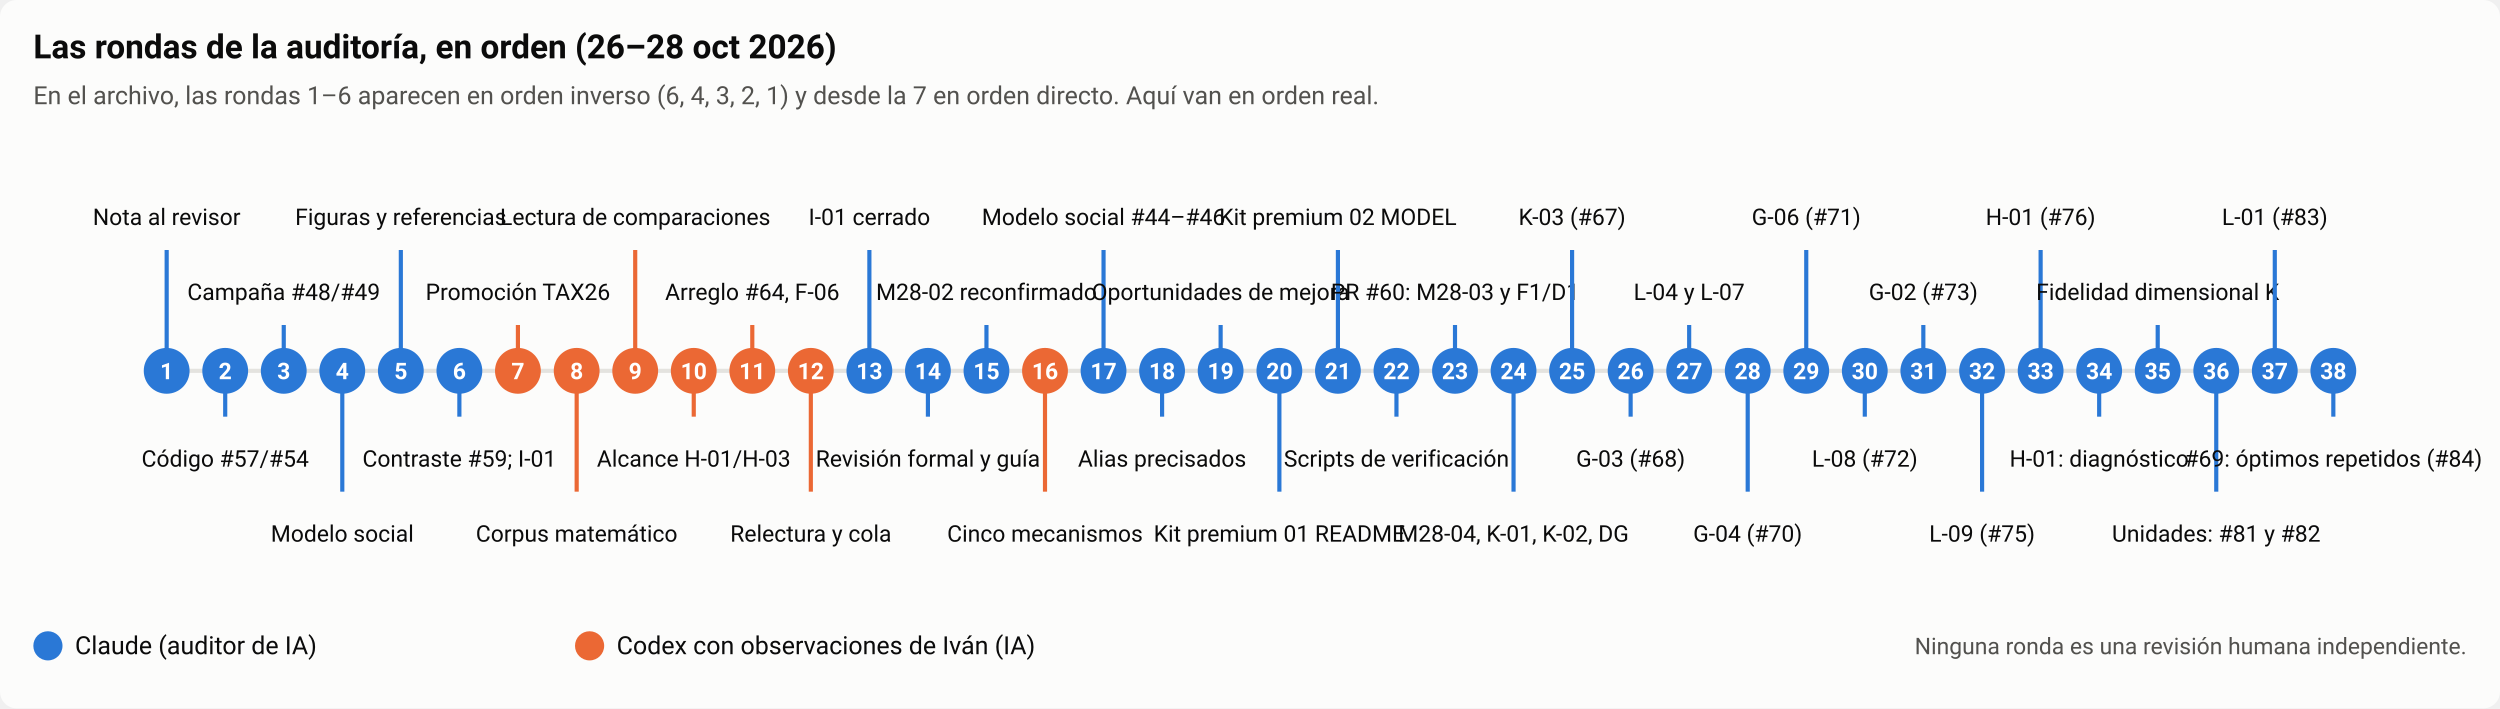
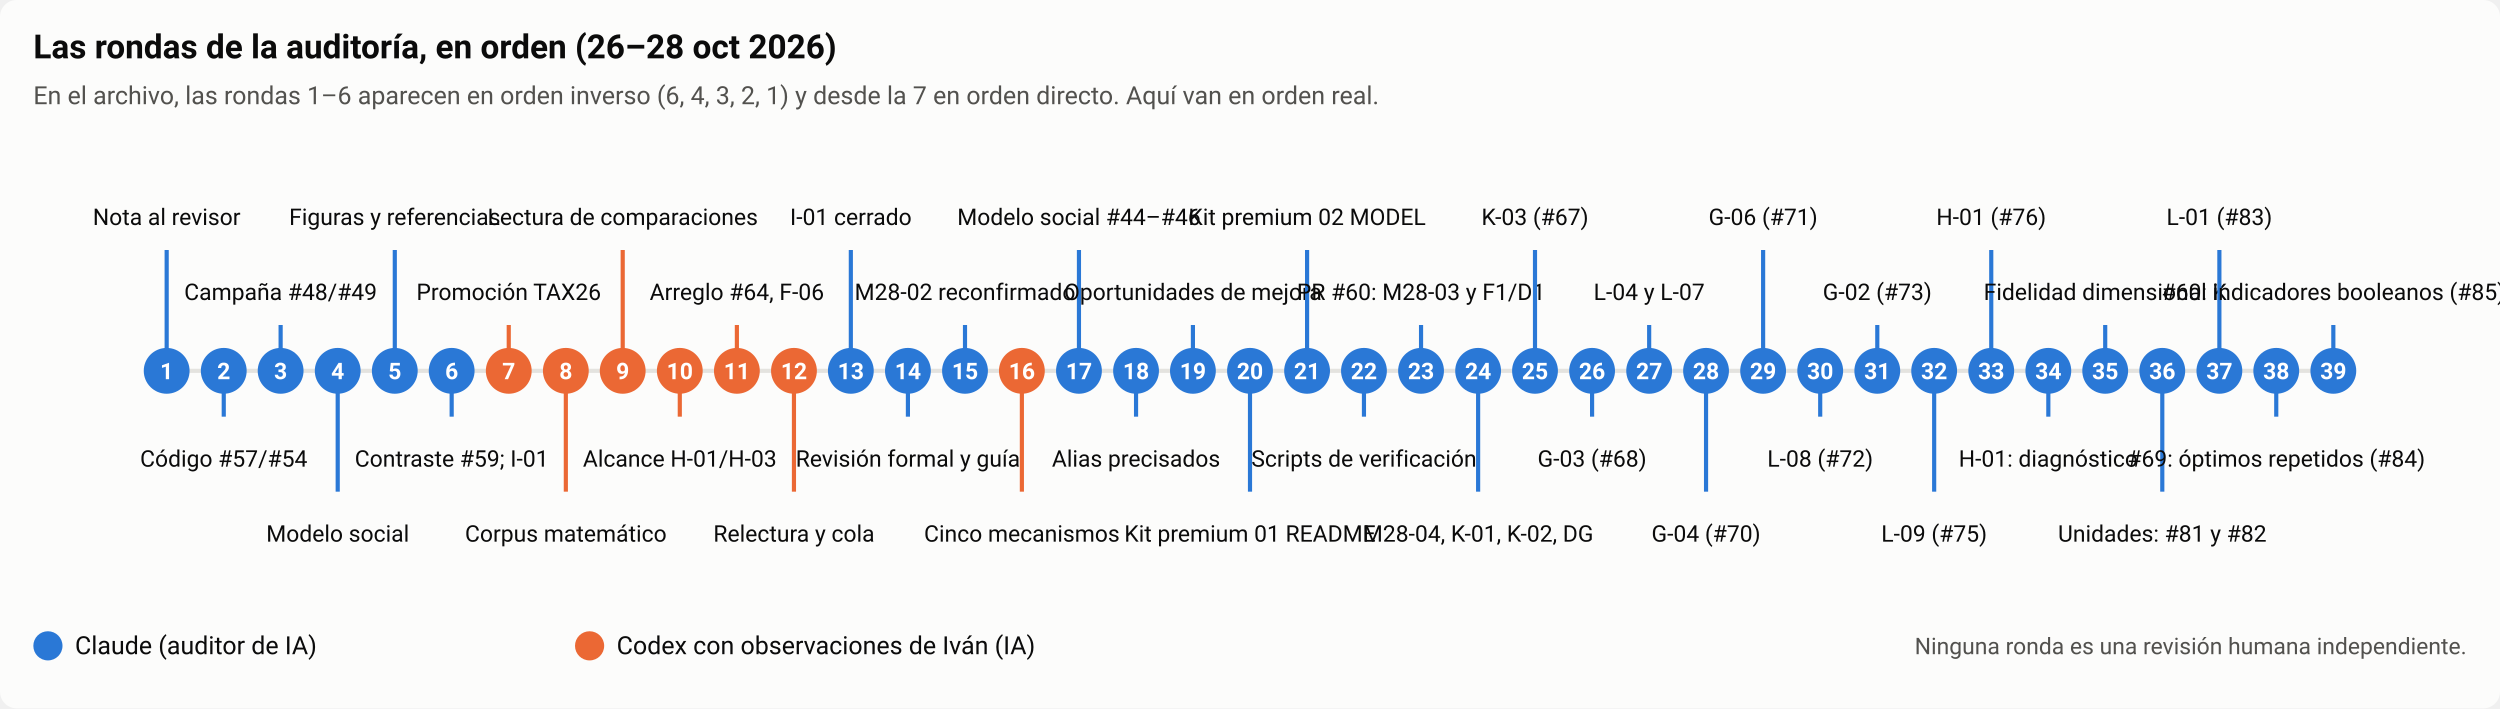
- <svg xmlns="http://www.w3.org/2000/svg" viewBox="0 0 1200 340" width="1200" height="340" role="img" aria-label="Línea de tiempo de las 38 rondas de auditoría y su autor">
+ <svg xmlns="http://www.w3.org/2000/svg" viewBox="0 0 1200 340" width="1200" height="340" role="img" aria-label="Línea de tiempo de las 39 rondas de auditoría y su autor">
  <style>
  .ink{fill:#0b0b0b}.ink2{fill:#52514e}.bg{fill:#fcfcfb}.grid{stroke:#e4e3df}
  .s0{fill:#2a78d6}.s1{fill:#eb6834}.s2{fill:#1baf7a}.s3{fill:#eda100}.s4{fill:#e87ba4}
  .a0{fill:#2a78d6}.a1{fill:#eb6834}.a0s{stroke:#2a78d6}.a1s{stroke:#eb6834}
  text{font-family:system-ui,-apple-system,Segoe UI,Roboto,sans-serif}
  @media (prefers-color-scheme: dark){
    .ink{fill:#f0efec}.ink2{fill:#c3c2b7}.bg{fill:#1a1a19}.grid{stroke:#383835}
    .s0{fill:#3987e5}.s1{fill:#d95926}.s2{fill:#199e70}.s3{fill:#c98500}.s4{fill:#d55181}
    .a0{fill:#3987e5}.a1{fill:#d95926}.a0s{stroke:#3987e5}.a1s{stroke:#d95926}
  }
</style>
  <rect class="bg" width="1200" height="340" rx="8" />
  <text class="ink" x="16" y="28" font-size="16" font-weight="600">Las rondas de la auditoría, en orden (26–28 oct 2026)</text>
  <text class="ink2" x="16" y="50" font-size="12">En el archivo, las rondas 1–6 aparecen en orden inverso (6, 4, 3, 2, 1) y desde la 7 en orden directo. Aquí van en orden real.</text>
  <line class="grid" x1="80" x2="1120" y1="178" y2="178" stroke-width="2" />
  <line class="a0s" x1="80.0" x2="80.0" y1="178" y2="120" stroke-width="2" />
  <circle class="a0" cx="80.0" cy="178" r="11" />
  <text x="80.0" y="182" font-size="11" font-weight="700" text-anchor="middle" fill="#fff">1</text>
  <text class="ink" x="80.0" y="108" font-size="11" text-anchor="middle">Nota al revisor</text>
-   <line class="a0s" x1="108.1" x2="108.1" y1="178" y2="200" stroke-width="2" />
-   <circle class="a0" cx="108.1" cy="178" r="11" />
-   <text x="108.1" y="182" font-size="11" font-weight="700" text-anchor="middle" fill="#fff">2</text>
-   <text class="ink" x="108.1" y="224" font-size="11" text-anchor="middle">Código #57/#54</text>
-   <line class="a0s" x1="136.2" x2="136.2" y1="178" y2="156" stroke-width="2" />
-   <circle class="a0" cx="136.2" cy="178" r="11" />
-   <text x="136.2" y="182" font-size="11" font-weight="700" text-anchor="middle" fill="#fff">3</text>
-   <text class="ink" x="136.2" y="144" font-size="11" text-anchor="middle">Campaña #48/#49</text>
-   <line class="a0s" x1="164.3" x2="164.3" y1="178" y2="236" stroke-width="2" />
-   <circle class="a0" cx="164.3" cy="178" r="11" />
-   <text x="164.3" y="182" font-size="11" font-weight="700" text-anchor="middle" fill="#fff">4</text>
-   <text class="ink" x="164.3" y="260" font-size="11" text-anchor="middle">Modelo social</text>
-   <line class="a0s" x1="192.4" x2="192.4" y1="178" y2="120" stroke-width="2" />
-   <circle class="a0" cx="192.4" cy="178" r="11" />
-   <text x="192.4" y="182" font-size="11" font-weight="700" text-anchor="middle" fill="#fff">5</text>
-   <text class="ink" x="192.4" y="108" font-size="11" text-anchor="middle">Figuras y referencias</text>
-   <line class="a0s" x1="220.5" x2="220.5" y1="178" y2="200" stroke-width="2" />
-   <circle class="a0" cx="220.5" cy="178" r="11" />
-   <text x="220.5" y="182" font-size="11" font-weight="700" text-anchor="middle" fill="#fff">6</text>
-   <text class="ink" x="220.5" y="224" font-size="11" text-anchor="middle">Contraste #59; I-01</text>
-   <line class="a1s" x1="248.6" x2="248.6" y1="178" y2="156" stroke-width="2" />
-   <circle class="a1" cx="248.6" cy="178" r="11" />
-   <text x="248.6" y="182" font-size="11" font-weight="700" text-anchor="middle" fill="#fff">7</text>
-   <text class="ink" x="248.6" y="144" font-size="11" text-anchor="middle">Promoción TAX26</text>
-   <line class="a1s" x1="276.8" x2="276.8" y1="178" y2="236" stroke-width="2" />
-   <circle class="a1" cx="276.8" cy="178" r="11" />
-   <text x="276.8" y="182" font-size="11" font-weight="700" text-anchor="middle" fill="#fff">8</text>
-   <text class="ink" x="276.8" y="260" font-size="11" text-anchor="middle">Corpus matemático</text>
-   <line class="a1s" x1="304.9" x2="304.9" y1="178" y2="120" stroke-width="2" />
-   <circle class="a1" cx="304.9" cy="178" r="11" />
-   <text x="304.9" y="182" font-size="11" font-weight="700" text-anchor="middle" fill="#fff">9</text>
-   <text class="ink" x="304.9" y="108" font-size="11" text-anchor="middle">Lectura de comparaciones</text>
-   <line class="a1s" x1="333.0" x2="333.0" y1="178" y2="200" stroke-width="2" />
-   <circle class="a1" cx="333.0" cy="178" r="11" />
-   <text x="333.0" y="182" font-size="11" font-weight="700" text-anchor="middle" fill="#fff">10</text>
-   <text class="ink" x="333.0" y="224" font-size="11" text-anchor="middle">Alcance H-01/H-03</text>
-   <line class="a1s" x1="361.1" x2="361.1" y1="178" y2="156" stroke-width="2" />
-   <circle class="a1" cx="361.1" cy="178" r="11" />
-   <text x="361.1" y="182" font-size="11" font-weight="700" text-anchor="middle" fill="#fff">11</text>
-   <text class="ink" x="361.1" y="144" font-size="11" text-anchor="middle">Arreglo #64, F-06</text>
-   <line class="a1s" x1="389.2" x2="389.2" y1="178" y2="236" stroke-width="2" />
-   <circle class="a1" cx="389.2" cy="178" r="11" />
-   <text x="389.2" y="182" font-size="11" font-weight="700" text-anchor="middle" fill="#fff">12</text>
-   <text class="ink" x="389.2" y="260" font-size="11" text-anchor="middle">Relectura y cola</text>
-   <line class="a0s" x1="417.3" x2="417.3" y1="178" y2="120" stroke-width="2" />
-   <circle class="a0" cx="417.3" cy="178" r="11" />
-   <text x="417.3" y="182" font-size="11" font-weight="700" text-anchor="middle" fill="#fff">13</text>
-   <text class="ink" x="417.3" y="108" font-size="11" text-anchor="middle">I-01 cerrado</text>
-   <line class="a0s" x1="445.4" x2="445.4" y1="178" y2="200" stroke-width="2" />
-   <circle class="a0" cx="445.4" cy="178" r="11" />
-   <text x="445.4" y="182" font-size="11" font-weight="700" text-anchor="middle" fill="#fff">14</text>
-   <text class="ink" x="445.4" y="224" font-size="11" text-anchor="middle">Revisión formal y guía</text>
-   <line class="a0s" x1="473.5" x2="473.5" y1="178" y2="156" stroke-width="2" />
-   <circle class="a0" cx="473.5" cy="178" r="11" />
-   <text x="473.5" y="182" font-size="11" font-weight="700" text-anchor="middle" fill="#fff">15</text>
-   <text class="ink" x="473.5" y="144" font-size="11" text-anchor="middle">M28-02 reconfirmado</text>
-   <line class="a1s" x1="501.6" x2="501.6" y1="178" y2="236" stroke-width="2" />
-   <circle class="a1" cx="501.6" cy="178" r="11" />
-   <text x="501.6" y="182" font-size="11" font-weight="700" text-anchor="middle" fill="#fff">16</text>
-   <text class="ink" x="501.6" y="260" font-size="11" text-anchor="middle">Cinco mecanismos</text>
-   <line class="a0s" x1="529.7" x2="529.7" y1="178" y2="120" stroke-width="2" />
-   <circle class="a0" cx="529.7" cy="178" r="11" />
-   <text x="529.7" y="182" font-size="11" font-weight="700" text-anchor="middle" fill="#fff">17</text>
-   <text class="ink" x="529.7" y="108" font-size="11" text-anchor="middle">Modelo social #44–#46</text>
-   <line class="a0s" x1="557.8" x2="557.8" y1="178" y2="200" stroke-width="2" />
-   <circle class="a0" cx="557.8" cy="178" r="11" />
-   <text x="557.8" y="182" font-size="11" font-weight="700" text-anchor="middle" fill="#fff">18</text>
-   <text class="ink" x="557.8" y="224" font-size="11" text-anchor="middle">Alias precisados</text>
-   <line class="a0s" x1="585.9" x2="585.9" y1="178" y2="156" stroke-width="2" />
-   <circle class="a0" cx="585.9" cy="178" r="11" />
-   <text x="585.9" y="182" font-size="11" font-weight="700" text-anchor="middle" fill="#fff">19</text>
-   <text class="ink" x="585.9" y="144" font-size="11" text-anchor="middle">Oportunidades de mejora</text>
-   <line class="a0s" x1="614.1" x2="614.1" y1="178" y2="236" stroke-width="2" />
-   <circle class="a0" cx="614.1" cy="178" r="11" />
-   <text x="614.1" y="182" font-size="11" font-weight="700" text-anchor="middle" fill="#fff">20</text>
-   <text class="ink" x="614.1" y="260" font-size="11" text-anchor="middle">Kit premium 01 README</text>
-   <line class="a0s" x1="642.2" x2="642.2" y1="178" y2="120" stroke-width="2" />
-   <circle class="a0" cx="642.2" cy="178" r="11" />
-   <text x="642.2" y="182" font-size="11" font-weight="700" text-anchor="middle" fill="#fff">21</text>
-   <text class="ink" x="642.2" y="108" font-size="11" text-anchor="middle">Kit premium 02 MODEL</text>
-   <line class="a0s" x1="670.3" x2="670.3" y1="178" y2="200" stroke-width="2" />
-   <circle class="a0" cx="670.3" cy="178" r="11" />
-   <text x="670.3" y="182" font-size="11" font-weight="700" text-anchor="middle" fill="#fff">22</text>
-   <text class="ink" x="670.3" y="224" font-size="11" text-anchor="middle">Scripts de verificación</text>
-   <line class="a0s" x1="698.4" x2="698.4" y1="178" y2="156" stroke-width="2" />
-   <circle class="a0" cx="698.4" cy="178" r="11" />
-   <text x="698.4" y="182" font-size="11" font-weight="700" text-anchor="middle" fill="#fff">23</text>
-   <text class="ink" x="698.4" y="144" font-size="11" text-anchor="middle">PR #60: M28-03 y F1/D1</text>
-   <line class="a0s" x1="726.5" x2="726.5" y1="178" y2="236" stroke-width="2" />
-   <circle class="a0" cx="726.5" cy="178" r="11" />
-   <text x="726.5" y="182" font-size="11" font-weight="700" text-anchor="middle" fill="#fff">24</text>
-   <text class="ink" x="726.5" y="260" font-size="11" text-anchor="middle">M28-04, K-01, K-02, DG</text>
-   <line class="a0s" x1="754.6" x2="754.6" y1="178" y2="120" stroke-width="2" />
-   <circle class="a0" cx="754.6" cy="178" r="11" />
-   <text x="754.6" y="182" font-size="11" font-weight="700" text-anchor="middle" fill="#fff">25</text>
-   <text class="ink" x="754.6" y="108" font-size="11" text-anchor="middle">K-03 (#67)</text>
-   <line class="a0s" x1="782.7" x2="782.7" y1="178" y2="200" stroke-width="2" />
-   <circle class="a0" cx="782.7" cy="178" r="11" />
-   <text x="782.7" y="182" font-size="11" font-weight="700" text-anchor="middle" fill="#fff">26</text>
-   <text class="ink" x="782.7" y="224" font-size="11" text-anchor="middle">G-03 (#68)</text>
-   <line class="a0s" x1="810.8" x2="810.8" y1="178" y2="156" stroke-width="2" />
-   <circle class="a0" cx="810.8" cy="178" r="11" />
-   <text x="810.8" y="182" font-size="11" font-weight="700" text-anchor="middle" fill="#fff">27</text>
-   <text class="ink" x="810.8" y="144" font-size="11" text-anchor="middle">L-04 y L-07</text>
-   <line class="a0s" x1="838.9" x2="838.9" y1="178" y2="236" stroke-width="2" />
-   <circle class="a0" cx="838.9" cy="178" r="11" />
-   <text x="838.9" y="182" font-size="11" font-weight="700" text-anchor="middle" fill="#fff">28</text>
-   <text class="ink" x="838.9" y="260" font-size="11" text-anchor="middle">G-04 (#70)</text>
-   <line class="a0s" x1="867.0" x2="867.0" y1="178" y2="120" stroke-width="2" />
-   <circle class="a0" cx="867.0" cy="178" r="11" />
-   <text x="867.0" y="182" font-size="11" font-weight="700" text-anchor="middle" fill="#fff">29</text>
-   <text class="ink" x="867.0" y="108" font-size="11" text-anchor="middle">G-06 (#71)</text>
-   <line class="a0s" x1="895.1" x2="895.1" y1="178" y2="200" stroke-width="2" />
-   <circle class="a0" cx="895.1" cy="178" r="11" />
-   <text x="895.1" y="182" font-size="11" font-weight="700" text-anchor="middle" fill="#fff">30</text>
-   <text class="ink" x="895.1" y="224" font-size="11" text-anchor="middle">L-08 (#72)</text>
-   <line class="a0s" x1="923.2" x2="923.2" y1="178" y2="156" stroke-width="2" />
-   <circle class="a0" cx="923.2" cy="178" r="11" />
-   <text x="923.2" y="182" font-size="11" font-weight="700" text-anchor="middle" fill="#fff">31</text>
-   <text class="ink" x="923.2" y="144" font-size="11" text-anchor="middle">G-02 (#73)</text>
-   <line class="a0s" x1="951.4" x2="951.4" y1="178" y2="236" stroke-width="2" />
-   <circle class="a0" cx="951.4" cy="178" r="11" />
-   <text x="951.4" y="182" font-size="11" font-weight="700" text-anchor="middle" fill="#fff">32</text>
-   <text class="ink" x="951.4" y="260" font-size="11" text-anchor="middle">L-09 (#75)</text>
-   <line class="a0s" x1="979.5" x2="979.5" y1="178" y2="120" stroke-width="2" />
-   <circle class="a0" cx="979.5" cy="178" r="11" />
-   <text x="979.5" y="182" font-size="11" font-weight="700" text-anchor="middle" fill="#fff">33</text>
-   <text class="ink" x="979.5" y="108" font-size="11" text-anchor="middle">H-01 (#76)</text>
-   <line class="a0s" x1="1007.6" x2="1007.6" y1="178" y2="200" stroke-width="2" />
-   <circle class="a0" cx="1007.6" cy="178" r="11" />
-   <text x="1007.6" y="182" font-size="11" font-weight="700" text-anchor="middle" fill="#fff">34</text>
-   <text class="ink" x="1007.6" y="224" font-size="11" text-anchor="middle">H-01: diagnóstico</text>
-   <line class="a0s" x1="1035.7" x2="1035.7" y1="178" y2="156" stroke-width="2" />
-   <circle class="a0" cx="1035.7" cy="178" r="11" />
-   <text x="1035.7" y="182" font-size="11" font-weight="700" text-anchor="middle" fill="#fff">35</text>
-   <text class="ink" x="1035.7" y="144" font-size="11" text-anchor="middle">Fidelidad dimensional K</text>
-   <line class="a0s" x1="1063.8" x2="1063.8" y1="178" y2="236" stroke-width="2" />
-   <circle class="a0" cx="1063.8" cy="178" r="11" />
-   <text x="1063.8" y="182" font-size="11" font-weight="700" text-anchor="middle" fill="#fff">36</text>
-   <text class="ink" x="1063.8" y="260" font-size="11" text-anchor="middle">Unidades: #81 y #82</text>
-   <line class="a0s" x1="1091.9" x2="1091.9" y1="178" y2="120" stroke-width="2" />
-   <circle class="a0" cx="1091.9" cy="178" r="11" />
-   <text x="1091.9" y="182" font-size="11" font-weight="700" text-anchor="middle" fill="#fff">37</text>
-   <text class="ink" x="1091.9" y="108" font-size="11" text-anchor="middle">L-01 (#83)</text>
-   <line class="a0s" x1="1120.0" x2="1120.0" y1="178" y2="200" stroke-width="2" />
+   <line class="a0s" x1="107.4" x2="107.4" y1="178" y2="200" stroke-width="2" />
+   <circle class="a0" cx="107.4" cy="178" r="11" />
+   <text x="107.4" y="182" font-size="11" font-weight="700" text-anchor="middle" fill="#fff">2</text>
+   <text class="ink" x="107.4" y="224" font-size="11" text-anchor="middle">Código #57/#54</text>
+   <line class="a0s" x1="134.7" x2="134.7" y1="178" y2="156" stroke-width="2" />
+   <circle class="a0" cx="134.7" cy="178" r="11" />
+   <text x="134.7" y="182" font-size="11" font-weight="700" text-anchor="middle" fill="#fff">3</text>
+   <text class="ink" x="134.7" y="144" font-size="11" text-anchor="middle">Campaña #48/#49</text>
+   <line class="a0s" x1="162.1" x2="162.1" y1="178" y2="236" stroke-width="2" />
+   <circle class="a0" cx="162.1" cy="178" r="11" />
+   <text x="162.1" y="182" font-size="11" font-weight="700" text-anchor="middle" fill="#fff">4</text>
+   <text class="ink" x="162.1" y="260" font-size="11" text-anchor="middle">Modelo social</text>
+   <line class="a0s" x1="189.5" x2="189.5" y1="178" y2="120" stroke-width="2" />
+   <circle class="a0" cx="189.5" cy="178" r="11" />
+   <text x="189.5" y="182" font-size="11" font-weight="700" text-anchor="middle" fill="#fff">5</text>
+   <text class="ink" x="189.5" y="108" font-size="11" text-anchor="middle">Figuras y referencias</text>
+   <line class="a0s" x1="216.8" x2="216.8" y1="178" y2="200" stroke-width="2" />
+   <circle class="a0" cx="216.8" cy="178" r="11" />
+   <text x="216.8" y="182" font-size="11" font-weight="700" text-anchor="middle" fill="#fff">6</text>
+   <text class="ink" x="216.8" y="224" font-size="11" text-anchor="middle">Contraste #59; I-01</text>
+   <line class="a1s" x1="244.2" x2="244.2" y1="178" y2="156" stroke-width="2" />
+   <circle class="a1" cx="244.2" cy="178" r="11" />
+   <text x="244.2" y="182" font-size="11" font-weight="700" text-anchor="middle" fill="#fff">7</text>
+   <text class="ink" x="244.2" y="144" font-size="11" text-anchor="middle">Promoción TAX26</text>
+   <line class="a1s" x1="271.6" x2="271.6" y1="178" y2="236" stroke-width="2" />
+   <circle class="a1" cx="271.6" cy="178" r="11" />
+   <text x="271.6" y="182" font-size="11" font-weight="700" text-anchor="middle" fill="#fff">8</text>
+   <text class="ink" x="271.6" y="260" font-size="11" text-anchor="middle">Corpus matemático</text>
+   <line class="a1s" x1="298.9" x2="298.9" y1="178" y2="120" stroke-width="2" />
+   <circle class="a1" cx="298.9" cy="178" r="11" />
+   <text x="298.9" y="182" font-size="11" font-weight="700" text-anchor="middle" fill="#fff">9</text>
+   <text class="ink" x="298.9" y="108" font-size="11" text-anchor="middle">Lectura de comparaciones</text>
+   <line class="a1s" x1="326.3" x2="326.3" y1="178" y2="200" stroke-width="2" />
+   <circle class="a1" cx="326.3" cy="178" r="11" />
+   <text x="326.3" y="182" font-size="11" font-weight="700" text-anchor="middle" fill="#fff">10</text>
+   <text class="ink" x="326.3" y="224" font-size="11" text-anchor="middle">Alcance H-01/H-03</text>
+   <line class="a1s" x1="353.7" x2="353.7" y1="178" y2="156" stroke-width="2" />
+   <circle class="a1" cx="353.7" cy="178" r="11" />
+   <text x="353.7" y="182" font-size="11" font-weight="700" text-anchor="middle" fill="#fff">11</text>
+   <text class="ink" x="353.7" y="144" font-size="11" text-anchor="middle">Arreglo #64, F-06</text>
+   <line class="a1s" x1="381.1" x2="381.1" y1="178" y2="236" stroke-width="2" />
+   <circle class="a1" cx="381.1" cy="178" r="11" />
+   <text x="381.1" y="182" font-size="11" font-weight="700" text-anchor="middle" fill="#fff">12</text>
+   <text class="ink" x="381.1" y="260" font-size="11" text-anchor="middle">Relectura y cola</text>
+   <line class="a0s" x1="408.4" x2="408.4" y1="178" y2="120" stroke-width="2" />
+   <circle class="a0" cx="408.4" cy="178" r="11" />
+   <text x="408.4" y="182" font-size="11" font-weight="700" text-anchor="middle" fill="#fff">13</text>
+   <text class="ink" x="408.4" y="108" font-size="11" text-anchor="middle">I-01 cerrado</text>
+   <line class="a0s" x1="435.8" x2="435.8" y1="178" y2="200" stroke-width="2" />
+   <circle class="a0" cx="435.8" cy="178" r="11" />
+   <text x="435.8" y="182" font-size="11" font-weight="700" text-anchor="middle" fill="#fff">14</text>
+   <text class="ink" x="435.8" y="224" font-size="11" text-anchor="middle">Revisión formal y guía</text>
+   <line class="a0s" x1="463.2" x2="463.2" y1="178" y2="156" stroke-width="2" />
+   <circle class="a0" cx="463.2" cy="178" r="11" />
+   <text x="463.2" y="182" font-size="11" font-weight="700" text-anchor="middle" fill="#fff">15</text>
+   <text class="ink" x="463.2" y="144" font-size="11" text-anchor="middle">M28-02 reconfirmado</text>
+   <line class="a1s" x1="490.5" x2="490.5" y1="178" y2="236" stroke-width="2" />
+   <circle class="a1" cx="490.5" cy="178" r="11" />
+   <text x="490.5" y="182" font-size="11" font-weight="700" text-anchor="middle" fill="#fff">16</text>
+   <text class="ink" x="490.5" y="260" font-size="11" text-anchor="middle">Cinco mecanismos</text>
+   <line class="a0s" x1="517.9" x2="517.9" y1="178" y2="120" stroke-width="2" />
+   <circle class="a0" cx="517.9" cy="178" r="11" />
+   <text x="517.9" y="182" font-size="11" font-weight="700" text-anchor="middle" fill="#fff">17</text>
+   <text class="ink" x="517.9" y="108" font-size="11" text-anchor="middle">Modelo social #44–#46</text>
+   <line class="a0s" x1="545.3" x2="545.3" y1="178" y2="200" stroke-width="2" />
+   <circle class="a0" cx="545.3" cy="178" r="11" />
+   <text x="545.3" y="182" font-size="11" font-weight="700" text-anchor="middle" fill="#fff">18</text>
+   <text class="ink" x="545.3" y="224" font-size="11" text-anchor="middle">Alias precisados</text>
+   <line class="a0s" x1="572.6" x2="572.6" y1="178" y2="156" stroke-width="2" />
+   <circle class="a0" cx="572.6" cy="178" r="11" />
+   <text x="572.6" y="182" font-size="11" font-weight="700" text-anchor="middle" fill="#fff">19</text>
+   <text class="ink" x="572.6" y="144" font-size="11" text-anchor="middle">Oportunidades de mejora</text>
+   <line class="a0s" x1="600.0" x2="600.0" y1="178" y2="236" stroke-width="2" />
+   <circle class="a0" cx="600.0" cy="178" r="11" />
+   <text x="600.0" y="182" font-size="11" font-weight="700" text-anchor="middle" fill="#fff">20</text>
+   <text class="ink" x="600.0" y="260" font-size="11" text-anchor="middle">Kit premium 01 README</text>
+   <line class="a0s" x1="627.4" x2="627.4" y1="178" y2="120" stroke-width="2" />
+   <circle class="a0" cx="627.4" cy="178" r="11" />
+   <text x="627.4" y="182" font-size="11" font-weight="700" text-anchor="middle" fill="#fff">21</text>
+   <text class="ink" x="627.4" y="108" font-size="11" text-anchor="middle">Kit premium 02 MODEL</text>
+   <line class="a0s" x1="654.7" x2="654.7" y1="178" y2="200" stroke-width="2" />
+   <circle class="a0" cx="654.7" cy="178" r="11" />
+   <text x="654.7" y="182" font-size="11" font-weight="700" text-anchor="middle" fill="#fff">22</text>
+   <text class="ink" x="654.7" y="224" font-size="11" text-anchor="middle">Scripts de verificación</text>
+   <line class="a0s" x1="682.1" x2="682.1" y1="178" y2="156" stroke-width="2" />
+   <circle class="a0" cx="682.1" cy="178" r="11" />
+   <text x="682.1" y="182" font-size="11" font-weight="700" text-anchor="middle" fill="#fff">23</text>
+   <text class="ink" x="682.1" y="144" font-size="11" text-anchor="middle">PR #60: M28-03 y F1/D1</text>
+   <line class="a0s" x1="709.5" x2="709.5" y1="178" y2="236" stroke-width="2" />
+   <circle class="a0" cx="709.5" cy="178" r="11" />
+   <text x="709.5" y="182" font-size="11" font-weight="700" text-anchor="middle" fill="#fff">24</text>
+   <text class="ink" x="709.5" y="260" font-size="11" text-anchor="middle">M28-04, K-01, K-02, DG</text>
+   <line class="a0s" x1="736.8" x2="736.8" y1="178" y2="120" stroke-width="2" />
+   <circle class="a0" cx="736.8" cy="178" r="11" />
+   <text x="736.8" y="182" font-size="11" font-weight="700" text-anchor="middle" fill="#fff">25</text>
+   <text class="ink" x="736.8" y="108" font-size="11" text-anchor="middle">K-03 (#67)</text>
+   <line class="a0s" x1="764.2" x2="764.2" y1="178" y2="200" stroke-width="2" />
+   <circle class="a0" cx="764.2" cy="178" r="11" />
+   <text x="764.2" y="182" font-size="11" font-weight="700" text-anchor="middle" fill="#fff">26</text>
+   <text class="ink" x="764.2" y="224" font-size="11" text-anchor="middle">G-03 (#68)</text>
+   <line class="a0s" x1="791.6" x2="791.6" y1="178" y2="156" stroke-width="2" />
+   <circle class="a0" cx="791.6" cy="178" r="11" />
+   <text x="791.6" y="182" font-size="11" font-weight="700" text-anchor="middle" fill="#fff">27</text>
+   <text class="ink" x="791.6" y="144" font-size="11" text-anchor="middle">L-04 y L-07</text>
+   <line class="a0s" x1="818.9" x2="818.9" y1="178" y2="236" stroke-width="2" />
+   <circle class="a0" cx="818.9" cy="178" r="11" />
+   <text x="818.9" y="182" font-size="11" font-weight="700" text-anchor="middle" fill="#fff">28</text>
+   <text class="ink" x="818.9" y="260" font-size="11" text-anchor="middle">G-04 (#70)</text>
+   <line class="a0s" x1="846.3" x2="846.3" y1="178" y2="120" stroke-width="2" />
+   <circle class="a0" cx="846.3" cy="178" r="11" />
+   <text x="846.3" y="182" font-size="11" font-weight="700" text-anchor="middle" fill="#fff">29</text>
+   <text class="ink" x="846.3" y="108" font-size="11" text-anchor="middle">G-06 (#71)</text>
+   <line class="a0s" x1="873.7" x2="873.7" y1="178" y2="200" stroke-width="2" />
+   <circle class="a0" cx="873.7" cy="178" r="11" />
+   <text x="873.7" y="182" font-size="11" font-weight="700" text-anchor="middle" fill="#fff">30</text>
+   <text class="ink" x="873.7" y="224" font-size="11" text-anchor="middle">L-08 (#72)</text>
+   <line class="a0s" x1="901.1" x2="901.1" y1="178" y2="156" stroke-width="2" />
+   <circle class="a0" cx="901.1" cy="178" r="11" />
+   <text x="901.1" y="182" font-size="11" font-weight="700" text-anchor="middle" fill="#fff">31</text>
+   <text class="ink" x="901.1" y="144" font-size="11" text-anchor="middle">G-02 (#73)</text>
+   <line class="a0s" x1="928.4" x2="928.4" y1="178" y2="236" stroke-width="2" />
+   <circle class="a0" cx="928.4" cy="178" r="11" />
+   <text x="928.4" y="182" font-size="11" font-weight="700" text-anchor="middle" fill="#fff">32</text>
+   <text class="ink" x="928.4" y="260" font-size="11" text-anchor="middle">L-09 (#75)</text>
+   <line class="a0s" x1="955.8" x2="955.8" y1="178" y2="120" stroke-width="2" />
+   <circle class="a0" cx="955.8" cy="178" r="11" />
+   <text x="955.8" y="182" font-size="11" font-weight="700" text-anchor="middle" fill="#fff">33</text>
+   <text class="ink" x="955.8" y="108" font-size="11" text-anchor="middle">H-01 (#76)</text>
+   <line class="a0s" x1="983.2" x2="983.2" y1="178" y2="200" stroke-width="2" />
+   <circle class="a0" cx="983.2" cy="178" r="11" />
+   <text x="983.2" y="182" font-size="11" font-weight="700" text-anchor="middle" fill="#fff">34</text>
+   <text class="ink" x="983.2" y="224" font-size="11" text-anchor="middle">H-01: diagnóstico</text>
+   <line class="a0s" x1="1010.5" x2="1010.5" y1="178" y2="156" stroke-width="2" />
+   <circle class="a0" cx="1010.5" cy="178" r="11" />
+   <text x="1010.5" y="182" font-size="11" font-weight="700" text-anchor="middle" fill="#fff">35</text>
+   <text class="ink" x="1010.5" y="144" font-size="11" text-anchor="middle">Fidelidad dimensional K</text>
+   <line class="a0s" x1="1037.9" x2="1037.9" y1="178" y2="236" stroke-width="2" />
+   <circle class="a0" cx="1037.9" cy="178" r="11" />
+   <text x="1037.9" y="182" font-size="11" font-weight="700" text-anchor="middle" fill="#fff">36</text>
+   <text class="ink" x="1037.9" y="260" font-size="11" text-anchor="middle">Unidades: #81 y #82</text>
+   <line class="a0s" x1="1065.3" x2="1065.3" y1="178" y2="120" stroke-width="2" />
+   <circle class="a0" cx="1065.3" cy="178" r="11" />
+   <text x="1065.3" y="182" font-size="11" font-weight="700" text-anchor="middle" fill="#fff">37</text>
+   <text class="ink" x="1065.3" y="108" font-size="11" text-anchor="middle">L-01 (#83)</text>
+   <line class="a0s" x1="1092.6" x2="1092.6" y1="178" y2="200" stroke-width="2" />
+   <circle class="a0" cx="1092.6" cy="178" r="11" />
+   <text x="1092.6" y="182" font-size="11" font-weight="700" text-anchor="middle" fill="#fff">38</text>
+   <text class="ink" x="1092.6" y="224" font-size="11" text-anchor="middle">#69: óptimos repetidos (#84)</text>
+   <line class="a0s" x1="1120.0" x2="1120.0" y1="178" y2="156" stroke-width="2" />
  <circle class="a0" cx="1120.0" cy="178" r="11" />
-   <text x="1120.0" y="182" font-size="11" font-weight="700" text-anchor="middle" fill="#fff">38</text>
-   <text class="ink" x="1120.0" y="224" font-size="11" text-anchor="middle">#69: óptimos repetidos (#84)</text>
+   <text x="1120.0" y="182" font-size="11" font-weight="700" text-anchor="middle" fill="#fff">39</text>
+   <text class="ink" x="1120.0" y="144" font-size="11" text-anchor="middle">#60: indicadores booleanos (#85)</text>
  <circle class="a0" cx="23" cy="310" r="7" />
  <text class="ink" x="36" y="314" font-size="12">Claude (auditor de IA)</text>
  <circle class="a1" cx="283" cy="310" r="7" />
  <text class="ink" x="296" y="314" font-size="12">Codex con observaciones de Iván (IA)</text>
  <text class="ink2" x="1184" y="314" font-size="11" text-anchor="end">Ninguna ronda es una revisión humana independiente.</text>
</svg>
